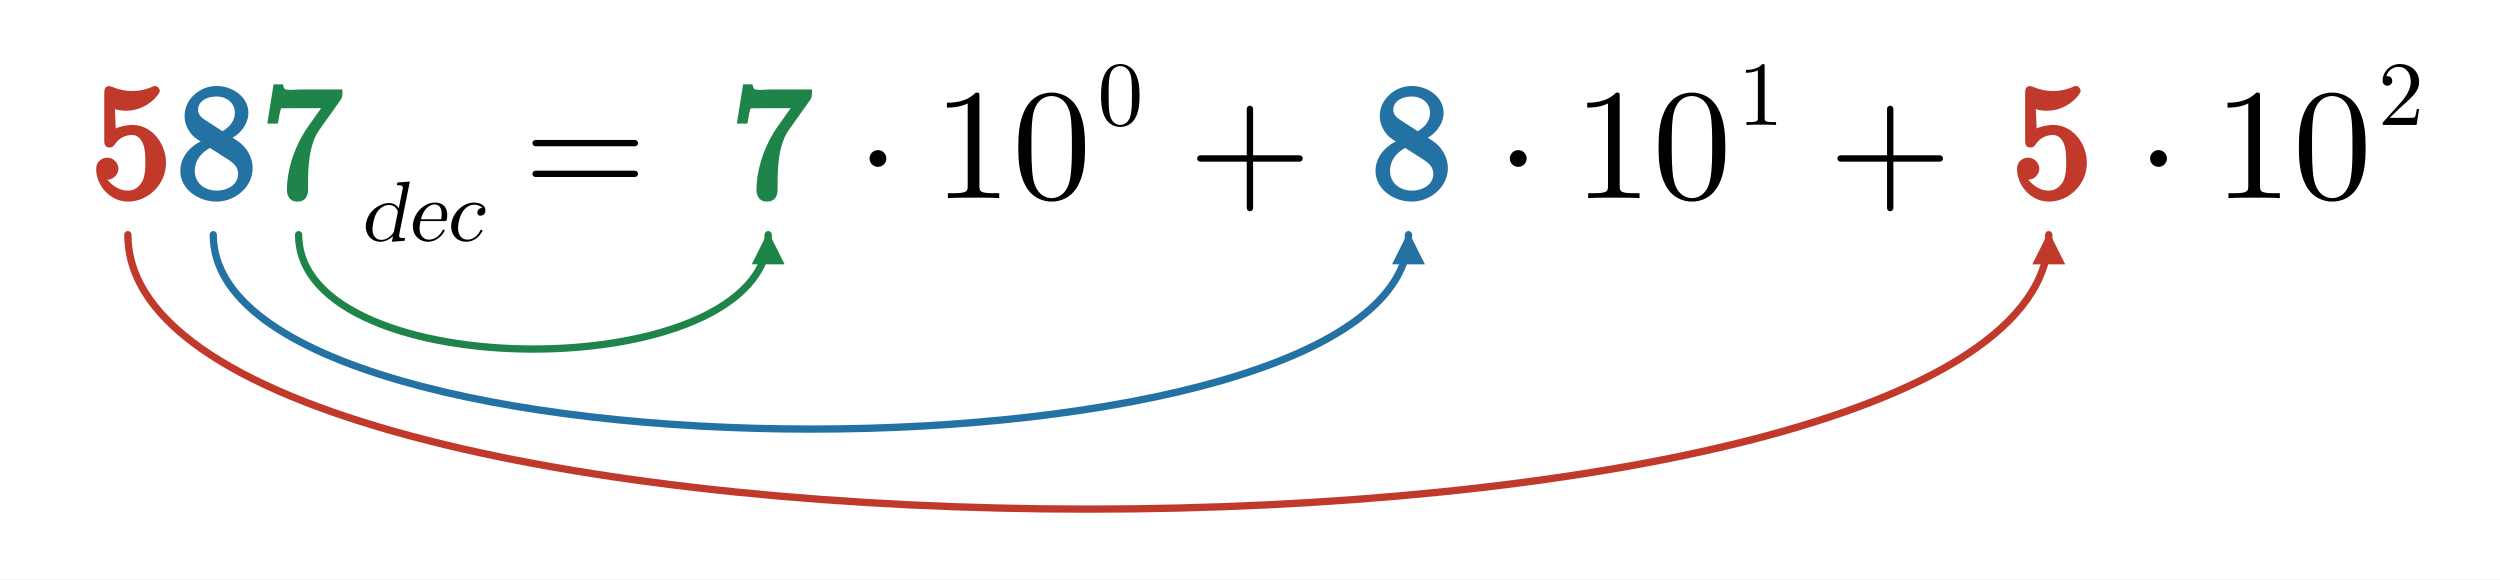
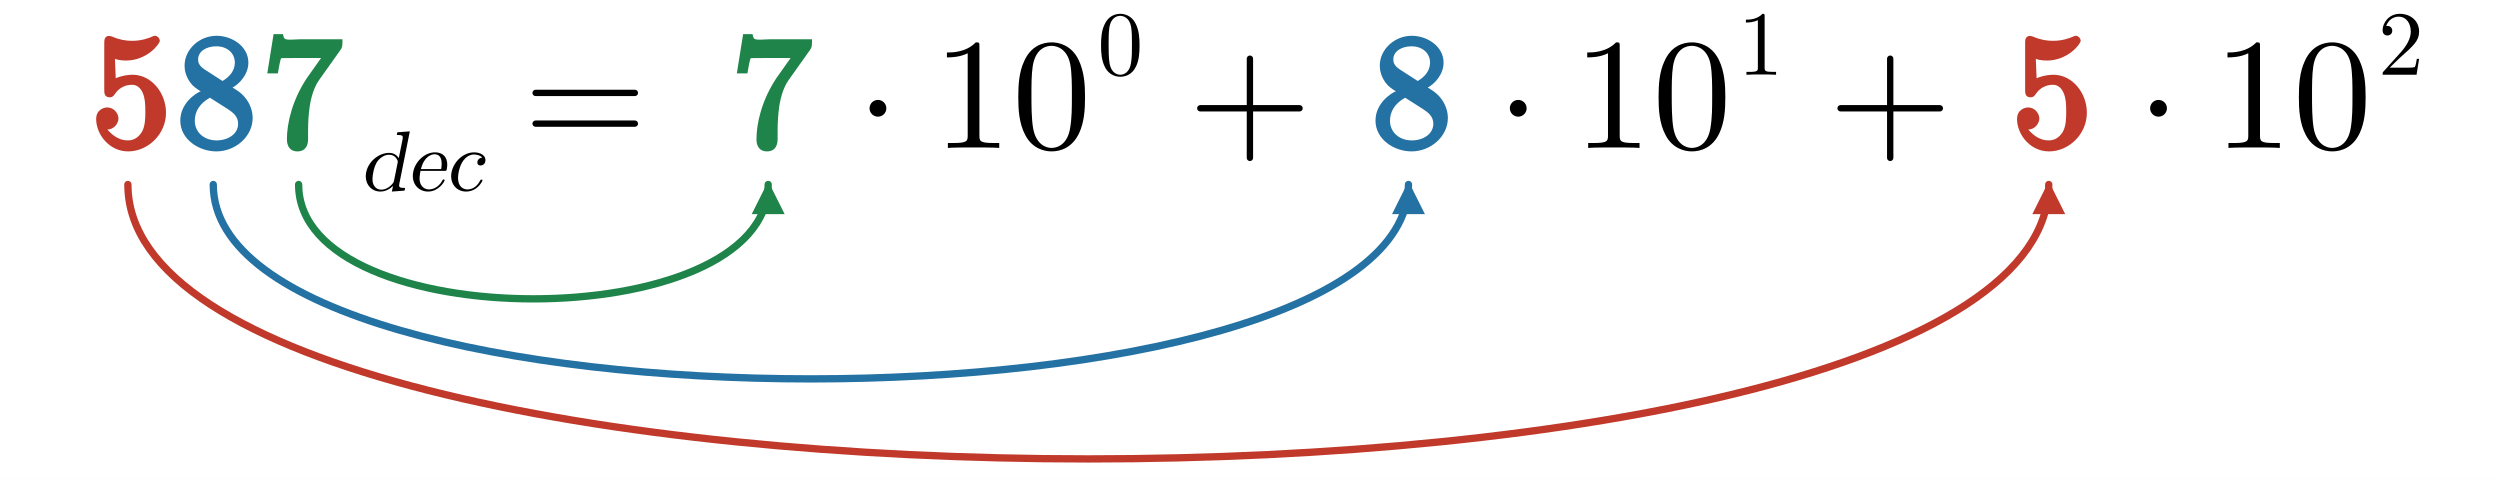
- <svg xmlns="http://www.w3.org/2000/svg" width="819.94" height="189.98" aria-label="587 in base dieci come 7·10^0 + 8·10^1 + 5·10^2, con frecce dalle cifre ai coefficienti" role="img" version="1.1" viewBox="0 0 819.94 189.98">
+ <svg xmlns="http://www.w3.org/2000/svg" width="819.94" height="157.05" aria-label="587 in base dieci come 7·10^0 + 8·10^1 + 5·10^2, con frecce dalle cifre ai coefficienti" role="img" version="1.1" viewBox="0 0 819.94 157.05">
  <defs>
    <marker id="a" markerHeight="4.5" markerWidth="4.5" orient="auto" refX="9" refY="5" viewBox="0 0 10 10">
      <path d="m0 0 10 5-10 5z" fill="#c0392b" />
    </marker>
    <marker id="c" markerHeight="4.5" markerWidth="4.5" orient="auto" refX="9" refY="5" viewBox="0 0 10 10">
      <path d="m0 0 10 5-10 5z" fill="#2471a3" />
    </marker>
    <marker id="b" markerHeight="4.5" markerWidth="4.5" orient="auto" refX="9" refY="5" viewBox="0 0 10 10">
      <path d="m0 0 10 5-10 5z" fill="#1e8449" />
    </marker>
  </defs>
-   <rect width="819.94" height="189.98" fill="#fff" stroke-width=".902" />
-   <g transform="translate(-70.056 -25.02)" font-family="'Latin Modern Math', 'STIX Two Math', 'Cambria Math', 'Times New Roman', serif" font-size="52px" text-anchor="middle">
+   <rect width="819.94" height="157.05" fill="#fff" stroke-width=".847" />
+   <g transform="translate(-70.056 -41.485)" font-family="'Latin Modern Math', 'STIX Two Math', 'Cambria Math', 'Times New Roman', serif" font-size="52px" text-anchor="middle">
    <g font-weight="bold">
      <text x="112" y="90" fill="#c0392b">5</text>
      <text x="140" y="90" fill="#2471a3">8</text>
      <text x="168" y="90" fill="#1e8449">7</text>
    </g>
    <text x="188" y="104" font-size="28px" font-style="italic" text-anchor="start">dec</text>
    <text x="262" y="90">=</text>
    <text x="322" y="90" fill="#1e8449" font-weight="bold">7</text>
    <text x="358" y="90">·</text>
    <text x="376" y="90" text-anchor="start">10</text>
    <text x="430" y="66" font-size="30px" text-anchor="start">0</text>
    <text x="480" y="90">+</text>
    <text x="532" y="90" fill="#2471a3" font-weight="bold">8</text>
    <text x="568" y="90">·</text>
    <text x="586" y="90" text-anchor="start">10</text>
    <text x="640" y="66" font-size="30px" text-anchor="start">1</text>
    <text x="690" y="90">+</text>
    <text x="742" y="90" fill="#c0392b" font-weight="bold">5</text>
    <text x="778" y="90">·</text>
    <text x="796" y="90" text-anchor="start">10</text>
    <text x="850" y="66" font-size="30px" text-anchor="start">2</text>
  </g>
-   <g transform="translate(-70.056 -25.02)" fill="none" stroke-linecap="round" stroke-width="2.4">
+   <g transform="translate(-70.056 -41.485)" fill="none" stroke-linecap="round" stroke-width="2.4">
    <path d="m168 102c0 50 154 50 154 0" marker-end="url(#b)" stroke="#1e8449" />
    <path d="m140 102c0 85 392 85 392 0" marker-end="url(#c)" stroke="#2471a3" />
    <path d="m112 102c0 120 630 120 630 0" marker-end="url(#a)" stroke="#c0392b" />
  </g>
</svg>
